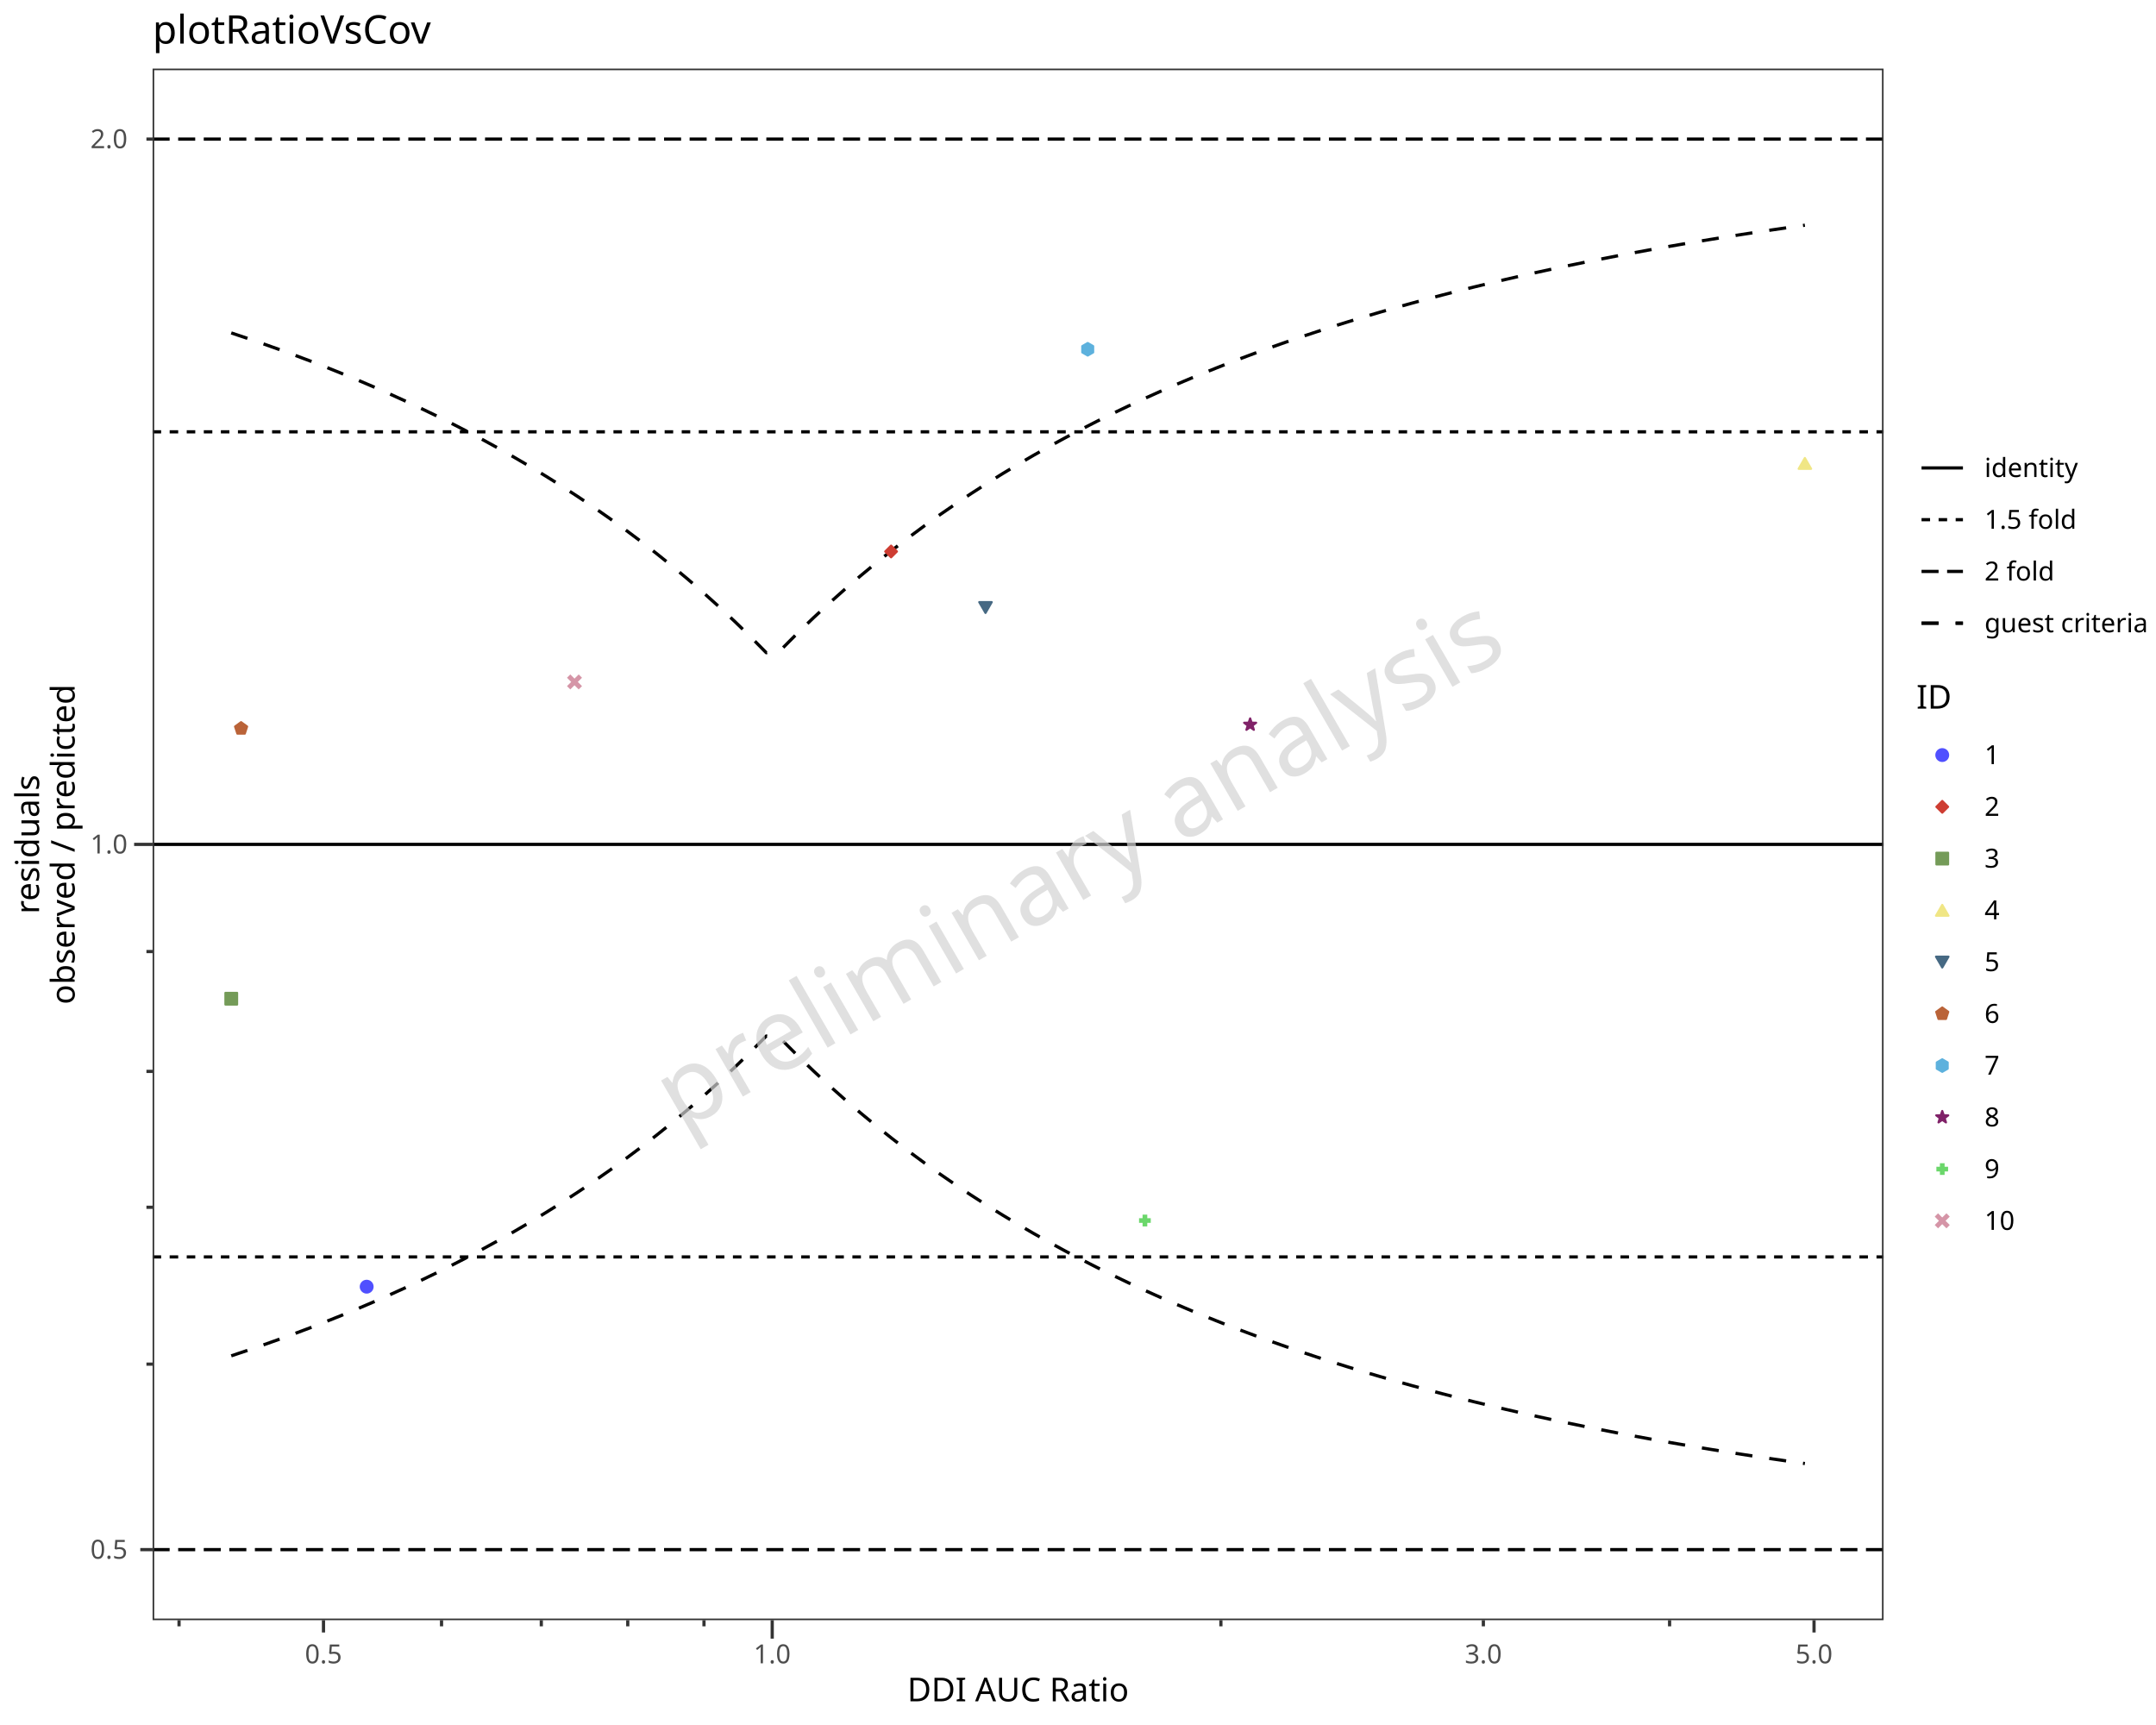
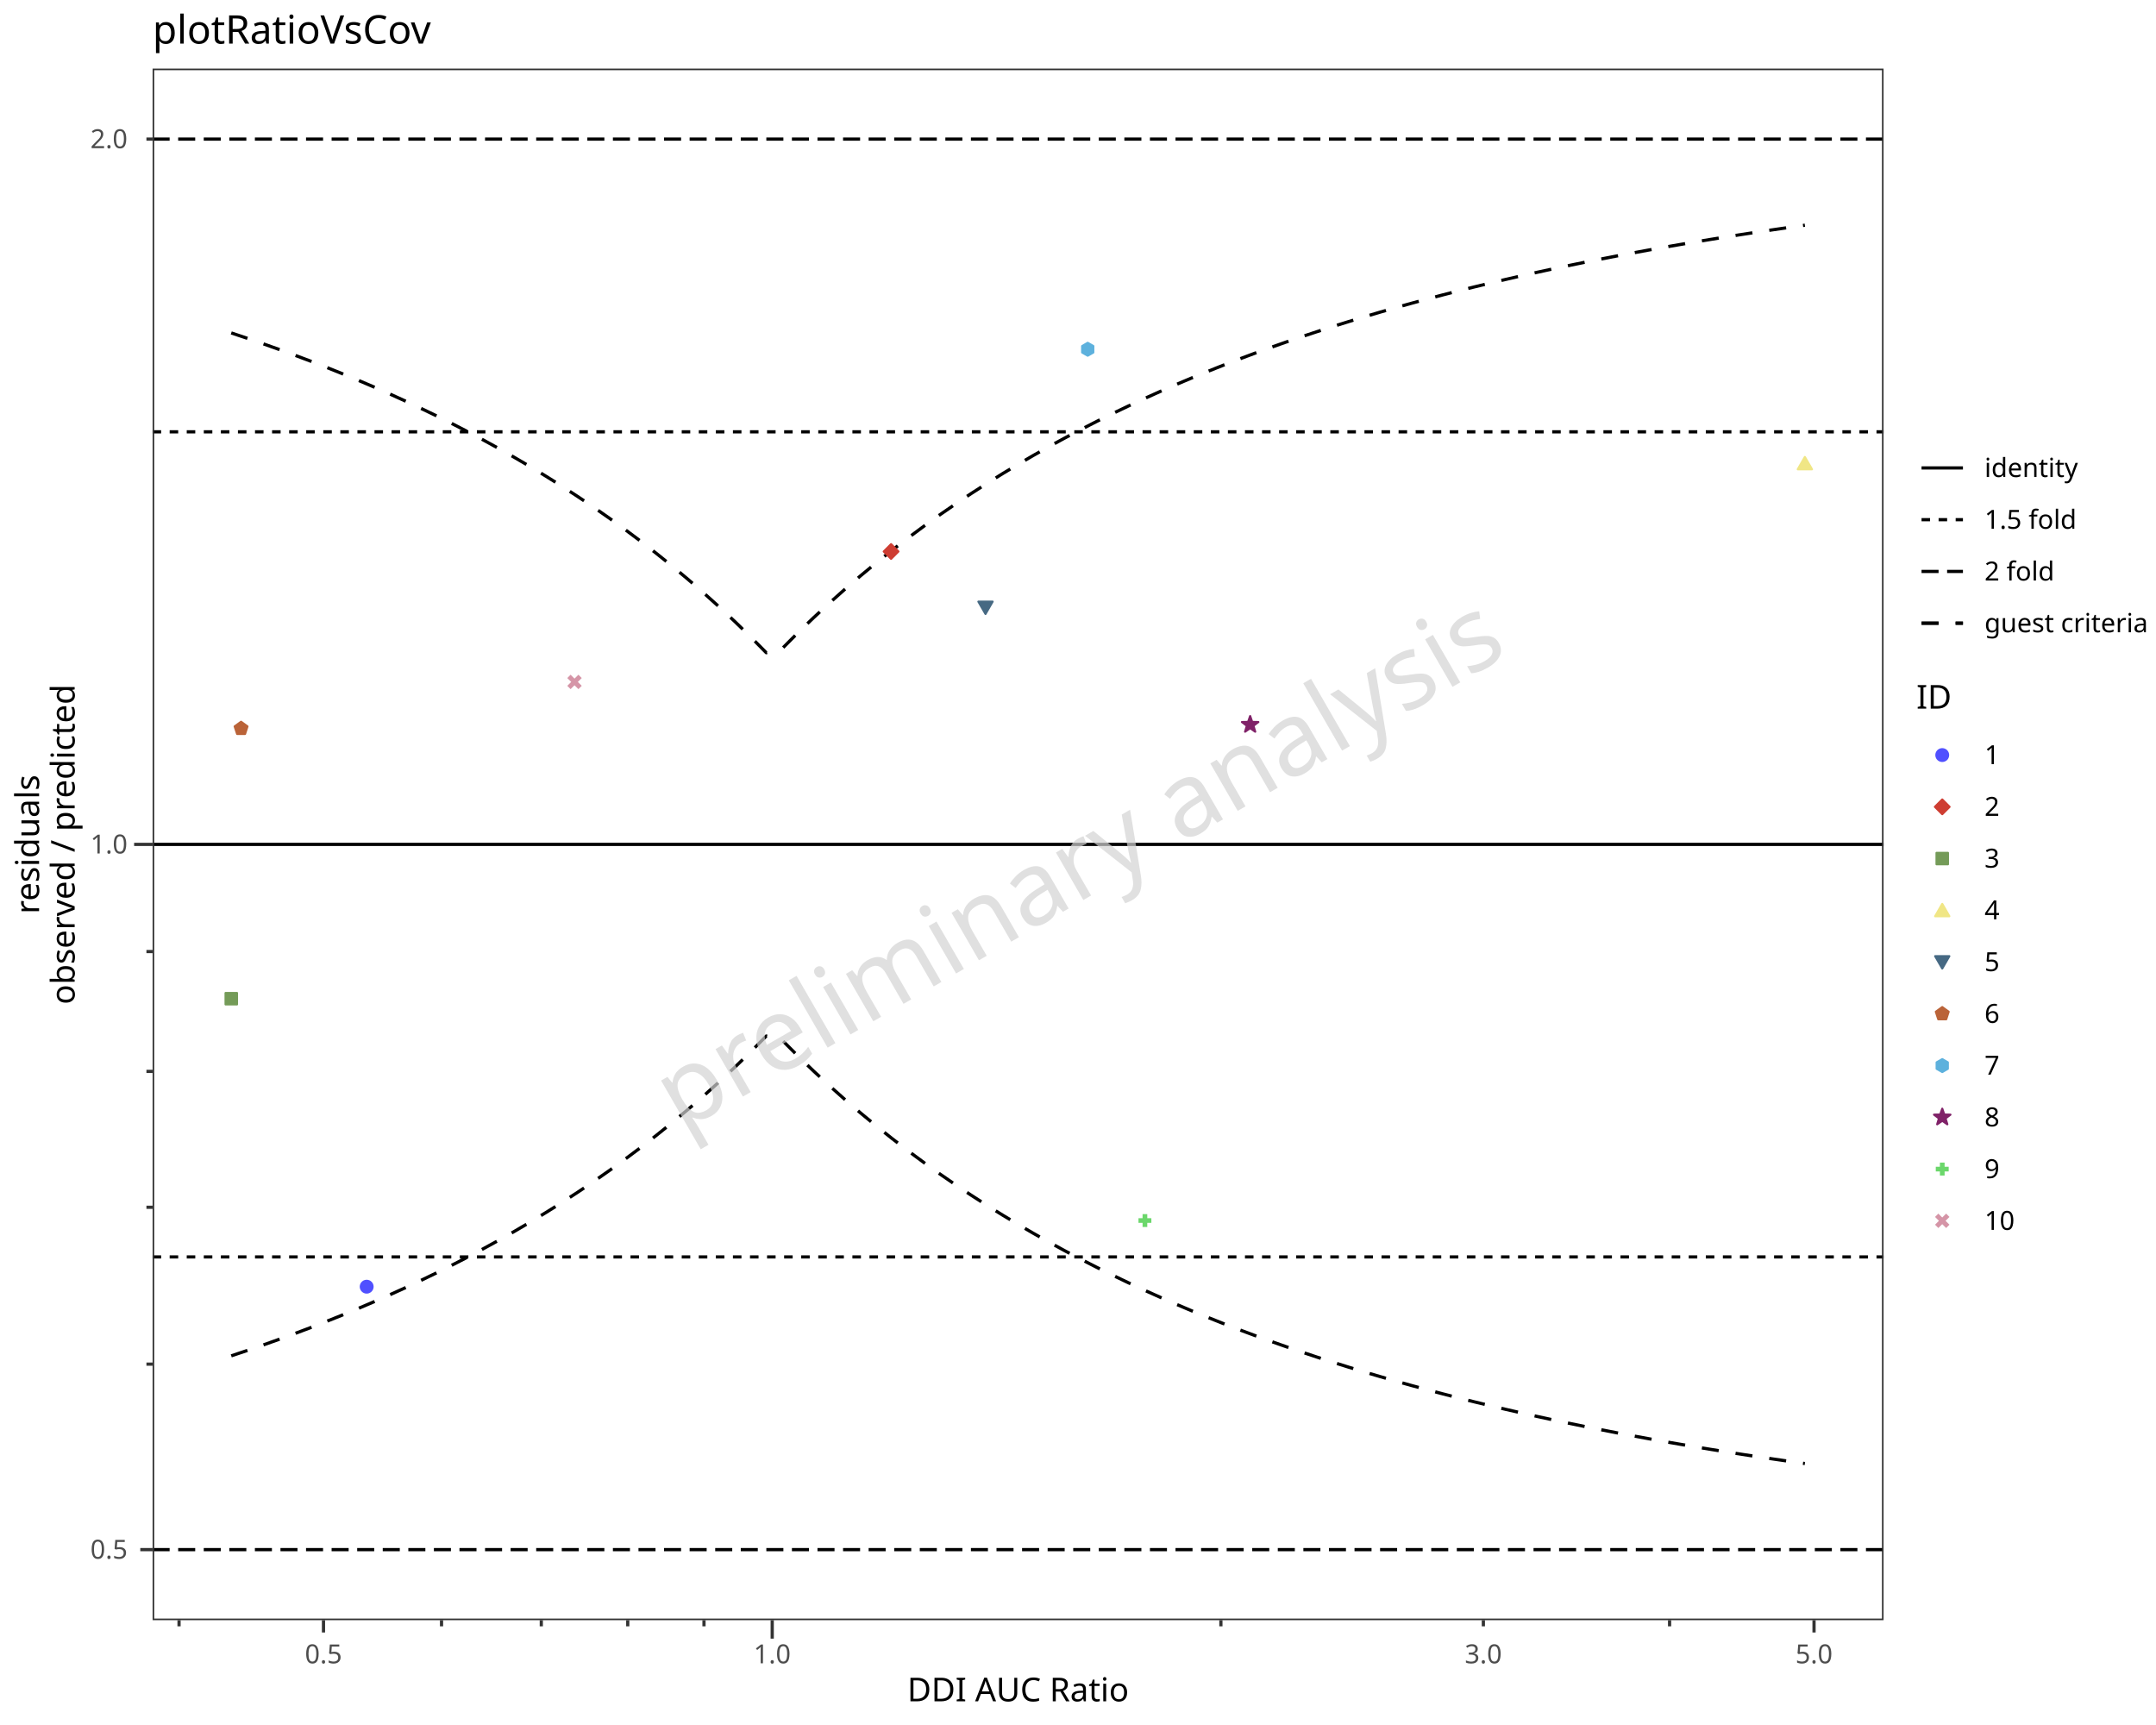
<svg xmlns="http://www.w3.org/2000/svg" class="svglite" data-engine-version="2.0" width="720.00pt" height="576.00pt" viewBox="0 0 720.00 576.00">
  <defs>
    <style type="text/css">
    .svglite line, .svglite polyline, .svglite polygon, .svglite path, .svglite rect, .svglite circle {
      fill: none;
      stroke: #000000;
      stroke-linecap: round;
      stroke-linejoin: round;
      stroke-miterlimit: 10.00;
    }
  </style>
  </defs>
  <rect width="100%" height="100%" style="stroke: none; fill: #FFFFFF;" />
  <defs>
    <clipPath id="cpMC4wMHw3MjAuMDB8MC4wMHw1NzYuMDA=">
      <rect x="0.00" y="0.00" width="720.00" height="576.00" />
    </clipPath>
  </defs>
  <g clip-path="url(#cpMC4wMHw3MjAuMDB8MC4wMHw1NzYuMDA=)">
    <rect x="0.00" y="0.00" width="720.00" height="576.00" style="stroke-width: 1.07; stroke: #FFFFFF; fill: #FFFFFF;" />
  </g>
  <defs>
    <clipPath id="cpNTAuOTZ8NjI5LjAyfDIyLjkwfDU0MC45OQ==">
      <rect x="50.96" y="22.90" width="578.06" height="518.09" />
    </clipPath>
  </defs>
  <g clip-path="url(#cpNTAuOTZ8NjI5LjAyfDIyLjkwfDU0MC45OQ==)">
    <rect x="50.96" y="22.90" width="578.06" height="518.09" style="stroke-width: 1.07; stroke: none; fill: #FFFFFF;" />
    <line x1="50.96" y1="281.95" x2="629.02" y2="281.95" style="stroke-width: 1.07; stroke-linecap: butt;" />
    <line x1="50.96" y1="144.19" x2="629.02" y2="144.19" style="stroke-width: 1.07; stroke-dasharray: 2.85,2.85; stroke-linecap: butt;" />
    <line x1="50.96" y1="419.70" x2="629.02" y2="419.70" style="stroke-width: 1.07; stroke-dasharray: 2.85,2.85; stroke-linecap: butt;" />
    <line x1="50.96" y1="46.45" x2="629.02" y2="46.45" style="stroke-width: 1.07; stroke-dasharray: 5.69,2.85; stroke-linecap: butt;" />
    <line x1="50.96" y1="517.44" x2="629.02" y2="517.44" style="stroke-width: 1.07; stroke-dasharray: 5.69,2.85; stroke-linecap: butt;" />
    <polyline points="77.23,452.73 82.49,450.97 87.74,449.16 93.00,447.29 98.25,445.37 103.51,443.39 108.76,441.34 114.02,439.24 119.27,437.07 124.53,434.83 129.78,432.52 135.04,430.14 140.29,427.68 145.55,425.14 150.80,422.52 156.06,419.82 161.31,417.02 166.57,414.13 171.82,411.15 177.08,408.06 182.33,404.87 187.59,401.57 192.84,398.16 198.10,394.63 203.35,390.96 208.61,387.17 213.86,383.24 219.12,379.17 224.37,374.94 229.63,370.56 234.88,366.01 240.14,361.28 245.39,356.37 250.65,351.26 255.90,345.94 261.16,347.29 266.41,352.55 271.67,357.61 276.92,362.48 282.18,367.16 287.43,371.67 292.69,376.01 297.95,380.20 303.20,384.24 308.46,388.13 313.71,391.89 318.97,395.52 324.22,399.02 329.48,402.41 334.73,405.68 339.99,408.84 345.24,411.90 350.50,414.86 355.75,417.73 361.01,420.50 366.26,423.18 371.52,425.78 376.77,428.30 382.03,430.74 387.28,433.10 392.54,435.39 397.79,437.62 403.05,439.77 408.30,441.86 413.56,443.89 418.81,445.85 424.07,447.76 429.32,449.61 434.58,451.41 439.83,453.16 445.09,454.85 450.34,456.50 455.60,458.10 460.85,459.65 466.11,461.16 471.36,462.63 476.62,464.05 481.87,465.44 487.13,466.79 492.38,468.10 497.64,469.37 502.89,470.61 508.15,471.81 513.40,472.98 518.66,474.12 523.91,475.23 529.17,476.31 534.42,477.36 539.68,478.38 544.93,479.37 550.19,480.33 555.44,481.28 560.70,482.19 565.96,483.08 571.21,483.95 576.47,484.79 581.72,485.62 586.98,486.42 592.23,487.19 597.49,487.95 602.74,488.69 " style="stroke-width: 1.07; stroke-dasharray: 5.69,5.69; stroke-linecap: butt;" />
    <polyline points="77.23,111.17 82.49,112.93 87.74,114.74 93.00,116.61 98.25,118.53 103.51,120.51 108.76,122.55 114.02,124.66 119.27,126.83 124.53,129.07 129.78,131.38 135.04,133.76 140.29,136.22 145.55,138.75 150.80,141.37 156.06,144.08 161.31,146.87 166.57,149.76 171.82,152.75 177.08,155.83 182.33,159.02 187.59,162.32 192.84,165.74 198.10,169.27 203.35,172.93 208.61,176.72 213.86,180.65 219.12,184.73 224.37,188.95 229.63,193.34 234.88,197.89 240.14,202.62 245.39,207.53 250.65,212.64 255.90,217.95 261.16,216.61 266.41,211.34 271.67,206.28 276.92,201.42 282.18,196.73 287.43,192.23 292.69,187.88 297.95,183.69 303.20,179.66 308.46,175.76 313.71,172.00 318.97,168.38 324.22,164.87 329.48,161.49 334.73,158.21 339.99,155.05 345.24,151.99 350.50,149.03 355.75,146.17 361.01,143.40 366.26,140.71 371.52,138.11 376.77,135.60 382.03,133.16 387.28,130.79 392.54,128.50 397.79,126.28 403.05,124.13 408.30,122.04 413.56,120.01 418.81,118.04 424.07,116.13 429.32,114.28 434.58,112.48 439.83,110.74 445.09,109.04 450.34,107.40 455.60,105.80 460.85,104.24 466.11,102.73 471.36,101.27 476.62,99.84 481.87,98.46 487.13,97.11 492.38,95.80 497.64,94.53 502.89,93.29 508.15,92.08 513.40,90.91 518.66,89.77 523.91,88.67 529.17,87.59 534.42,86.54 539.68,85.52 544.93,84.53 550.19,83.56 555.44,82.62 560.70,81.71 565.96,80.81 571.21,79.95 576.47,79.10 581.72,78.28 586.98,77.48 592.23,76.70 597.49,75.94 602.74,75.20 " style="stroke-width: 1.07; stroke-dasharray: 5.69,5.69; stroke-linecap: butt;" />
    <polygon points="124.41,429.64 124.40,429.45 124.37,429.26 124.32,429.07 124.26,428.89 124.18,428.72 124.08,428.55 123.96,428.40 123.83,428.25 123.69,428.13 123.54,428.01 123.37,427.91 123.20,427.83 123.02,427.77 122.83,427.72 122.64,427.69 122.45,427.68 122.26,427.69 122.07,427.72 121.88,427.77 121.70,427.83 121.53,427.91 121.36,428.01 121.21,428.13 121.07,428.25 120.94,428.40 120.82,428.55 120.73,428.72 120.64,428.89 120.58,429.07 120.53,429.26 120.50,429.45 120.49,429.64 120.50,429.83 120.53,430.02 120.58,430.21 120.64,430.39 120.73,430.56 120.82,430.72 120.94,430.88 121.07,431.02 121.21,431.15 121.36,431.26 121.53,431.36 121.70,431.44 121.88,431.51 122.07,431.56 122.26,431.58 122.45,431.59 122.64,431.58 122.83,431.56 123.02,431.51 123.20,431.44 123.37,431.36 123.54,431.26 123.69,431.15 123.83,431.02 123.96,430.88 124.08,430.72 124.18,430.56 124.26,430.39 124.32,430.21 124.37,430.02 124.40,429.83 " style="stroke-width: 0.71; stroke: #5050FF; fill: #5050FF;" />
-     <polygon points="299.53,184.15 297.58,182.19 295.62,184.15 297.58,186.10 " style="stroke-width: 0.71; stroke: #CE3D32; fill: #CE3D32;" />
-     <polygon points="79.18,331.53 75.28,331.53 75.28,335.43 79.18,335.43 " style="stroke-width: 0.71; stroke: #749B58; fill: #749B58;" />
-     <polygon points="602.74,152.93 600.66,156.54 604.82,156.54 " style="stroke-width: 0.71; stroke: #F0E685; fill: #F0E685;" />
-     <polygon points="329.11,204.67 331.19,201.06 327.02,201.06 " style="stroke-width: 0.71; stroke: #466983; fill: #466983;" />
-     <polygon points="80.51,241.14 78.50,242.60 79.27,244.96 81.75,244.96 82.52,242.60 " style="stroke-width: 0.71; stroke: #BA6338; fill: #BA6338;" />
-     <polygon points="363.25,114.53 361.43,115.58 361.43,117.67 363.25,118.72 365.06,117.67 365.06,115.58 " style="stroke-width: 0.71; stroke: #5DB1DD; fill: #5DB1DD;" />
-     <polygon points="417.49,239.88 416.99,241.31 415.48,241.34 416.68,242.25 416.24,243.70 417.49,242.83 418.73,243.70 418.29,242.25 419.49,241.34 417.98,241.31 " style="stroke-width: 0.71; stroke: #802268; fill: #802268;" />
-     <line x1="380.39" y1="407.55" x2="384.30" y2="407.55" style="stroke-width: 1.57; stroke: #6BD76B; stroke-linecap: butt;" />
-     <line x1="382.35" y1="409.51" x2="382.35" y2="405.59" style="stroke-width: 1.57; stroke: #6BD76B; stroke-linecap: butt;" />
-     <line x1="189.90" y1="229.66" x2="193.81" y2="225.75" style="stroke-width: 1.57; stroke: #D595A7; stroke-linecap: butt;" />
-     <line x1="189.90" y1="225.75" x2="193.81" y2="229.66" style="stroke-width: 1.57; stroke: #D595A7; stroke-linecap: butt;" />
+     <polygon points="300.02,184.15 297.58,181.70 295.13,184.15 297.58,186.60 " style="stroke-width: 0.71; stroke: #CE3D32; fill: #CE3D32;" />
+     <polygon points="79.14,331.57 75.33,331.57 75.33,335.38 79.14,335.38 " style="stroke-width: 0.71; stroke: #749B58; fill: #749B58;" />
+     <polygon points="602.74,152.60 600.37,156.70 605.11,156.70 " style="stroke-width: 0.71; stroke: #F0E685; fill: #F0E685;" />
+     <polygon points="329.11,205.00 331.48,200.89 326.74,200.89 " style="stroke-width: 0.71; stroke: #466983; fill: #466983;" />
+     <polygon points="80.51,241.01 78.37,242.56 79.19,245.07 81.83,245.07 82.64,242.56 " style="stroke-width: 0.71; stroke: #BA6338; fill: #BA6338;" />
+     <polygon points="363.25,114.47 361.39,115.55 361.39,117.70 363.25,118.77 365.11,117.70 365.11,115.55 " style="stroke-width: 0.71; stroke: #5DB1DD; fill: #5DB1DD;" />
+     <polygon points="417.49,239.11 416.81,241.06 414.75,241.10 416.39,242.34 415.80,244.32 417.49,243.14 419.18,244.32 418.58,242.34 420.22,241.10 418.16,241.06 " style="stroke-width: 0.71; stroke: #802268; fill: #802268;" />
+     <line x1="380.20" y1="407.55" x2="384.50" y2="407.55" style="stroke-width: 1.57; stroke: #6BD76B; stroke-linecap: butt;" />
+     <line x1="382.35" y1="409.70" x2="382.35" y2="405.40" style="stroke-width: 1.57; stroke: #6BD76B; stroke-linecap: butt;" />
+     <line x1="190.00" y1="229.56" x2="193.72" y2="225.85" style="stroke-width: 1.57; stroke: #D595A7; stroke-linecap: butt;" />
+     <line x1="190.00" y1="225.85" x2="193.72" y2="229.56" style="stroke-width: 1.57; stroke: #D595A7; stroke-linecap: butt;" />
    <rect x="50.96" y="22.90" width="578.06" height="518.09" style="stroke-width: 1.07; stroke: #333333;" />
  </g>
  <g clip-path="url(#cpMC4wMHw3MjAuMDB8MC4wMHw1NzYuMDA=)">
    <text x="42.60" y="520.47" text-anchor="end" style="font-size: 8.80px; fill: #4D4D4D; font-family: sans;" textLength="12.23px" lengthAdjust="spacingAndGlyphs">0.5</text>
    <text x="42.60" y="284.98" text-anchor="end" style="font-size: 8.80px; fill: #4D4D4D; font-family: sans;" textLength="12.23px" lengthAdjust="spacingAndGlyphs">1.0</text>
    <text x="42.60" y="49.48" text-anchor="end" style="font-size: 8.80px; fill: #4D4D4D; font-family: sans;" textLength="12.23px" lengthAdjust="spacingAndGlyphs">2.0</text>
    <polyline points="44.79,281.95 50.96,281.95 " style="stroke-width: 1.07; stroke: #333333; stroke-linecap: butt;" />
    <polyline points="46.85,517.44 50.96,517.44 " style="stroke-width: 1.07; stroke: #333333; stroke-linecap: butt;" />
    <polyline points="48.90,455.50 50.96,455.50 " style="stroke-width: 1.07; stroke: #333333; stroke-linecap: butt;" />
    <polyline points="48.90,403.13 50.96,403.13 " style="stroke-width: 1.07; stroke: #333333; stroke-linecap: butt;" />
    <polyline points="48.90,357.76 50.96,357.76 " style="stroke-width: 1.07; stroke: #333333; stroke-linecap: butt;" />
    <polyline points="48.90,317.74 50.96,317.74 " style="stroke-width: 1.07; stroke: #333333; stroke-linecap: butt;" />
    <polyline points="48.90,46.45 50.96,46.45 " style="stroke-width: 1.07; stroke: #333333; stroke-linecap: butt;" />
    <polyline points="257.88,547.16 257.88,540.99 " style="stroke-width: 1.07; stroke: #333333; stroke-linecap: butt;" />
    <polyline points="108.03,545.10 108.03,540.99 " style="stroke-width: 1.07; stroke: #333333; stroke-linecap: butt;" />
    <polyline points="605.80,545.10 605.80,540.99 " style="stroke-width: 1.07; stroke: #333333; stroke-linecap: butt;" />
    <polyline points="59.79,543.05 59.79,540.99 " style="stroke-width: 1.07; stroke: #333333; stroke-linecap: butt;" />
    <polyline points="147.45,543.05 147.45,540.99 " style="stroke-width: 1.07; stroke: #333333; stroke-linecap: butt;" />
    <polyline points="180.77,543.05 180.77,540.99 " style="stroke-width: 1.07; stroke: #333333; stroke-linecap: butt;" />
    <polyline points="209.64,543.05 209.64,540.99 " style="stroke-width: 1.07; stroke: #333333; stroke-linecap: butt;" />
    <polyline points="235.10,543.05 235.10,540.99 " style="stroke-width: 1.07; stroke: #333333; stroke-linecap: butt;" />
    <polyline points="407.72,543.05 407.72,540.99 " style="stroke-width: 1.07; stroke: #333333; stroke-linecap: butt;" />
    <polyline points="495.37,543.05 495.37,540.99 " style="stroke-width: 1.07; stroke: #333333; stroke-linecap: butt;" />
    <polyline points="557.56,543.05 557.56,540.99 " style="stroke-width: 1.07; stroke: #333333; stroke-linecap: butt;" />
    <text x="108.03" y="555.40" text-anchor="middle" style="font-size: 8.80px; fill: #4D4D4D; font-family: sans;" textLength="12.23px" lengthAdjust="spacingAndGlyphs">0.5</text>
    <text x="257.88" y="555.40" text-anchor="middle" style="font-size: 8.80px; fill: #4D4D4D; font-family: sans;" textLength="12.23px" lengthAdjust="spacingAndGlyphs">1.0</text>
    <text x="495.37" y="555.40" text-anchor="middle" style="font-size: 8.80px; fill: #4D4D4D; font-family: sans;" textLength="12.23px" lengthAdjust="spacingAndGlyphs">3.0</text>
    <text x="605.80" y="555.40" text-anchor="middle" style="font-size: 8.80px; fill: #4D4D4D; font-family: sans;" textLength="12.23px" lengthAdjust="spacingAndGlyphs">5.0</text>
    <text x="339.99" y="568.10" text-anchor="middle" style="font-size: 11.00px; font-family: sans;" textLength="73.97px" lengthAdjust="spacingAndGlyphs">DDI AUC Ratio</text>
    <text transform="translate(13.05,281.95) rotate(-90)" text-anchor="middle" style="font-size: 11.00px; font-family: sans;" textLength="44.03px" lengthAdjust="spacingAndGlyphs">residuals</text>
    <text transform="translate(24.93,281.95) rotate(-90)" text-anchor="middle" style="font-size: 11.00px; font-family: sans;" textLength="99.69px" lengthAdjust="spacingAndGlyphs">observed / predicted</text>
    <rect x="639.98" y="147.61" width="74.55" height="69.12" style="stroke-width: 1.07; stroke: none; fill: #FFFFFF;" />
    <rect x="639.98" y="147.61" width="17.28" height="17.28" style="stroke-width: 1.07; stroke: none; fill: #FFFFFF;" />
    <line x1="641.70" y1="156.25" x2="655.53" y2="156.25" style="stroke-width: 1.07; stroke-linecap: butt;" />
    <rect x="639.98" y="164.89" width="17.28" height="17.28" style="stroke-width: 1.07; stroke: none; fill: #FFFFFF;" />
    <line x1="641.70" y1="173.53" x2="655.53" y2="173.53" style="stroke-width: 1.07; stroke-dasharray: 2.85,2.85; stroke-linecap: butt;" />
    <rect x="639.98" y="182.17" width="17.28" height="17.28" style="stroke-width: 1.07; stroke: none; fill: #FFFFFF;" />
    <line x1="641.70" y1="190.81" x2="655.53" y2="190.81" style="stroke-width: 1.07; stroke-dasharray: 5.69,2.85; stroke-linecap: butt;" />
    <rect x="639.98" y="199.45" width="17.28" height="17.28" style="stroke-width: 1.07; stroke: none; fill: #FFFFFF;" />
    <line x1="641.70" y1="208.09" x2="655.53" y2="208.09" style="stroke-width: 1.07; stroke-dasharray: 5.69,5.69; stroke-linecap: butt;" />
    <line x1="641.70" y1="208.09" x2="655.53" y2="208.09" style="stroke-width: 1.07; stroke-dasharray: 5.69,5.69; stroke-linecap: butt;" />
    <text x="662.73" y="159.28" style="font-size: 8.80px; font-family: sans;" textLength="27.88px" lengthAdjust="spacingAndGlyphs">identity</text>
    <text x="662.73" y="176.56" style="font-size: 8.80px; font-family: sans;" textLength="28.87px" lengthAdjust="spacingAndGlyphs">1.5 fold</text>
    <text x="662.73" y="193.84" style="font-size: 8.80px; font-family: sans;" textLength="21.53px" lengthAdjust="spacingAndGlyphs">2 fold</text>
    <text x="662.73" y="211.12" style="font-size: 8.80px; font-family: sans;" textLength="50.38px" lengthAdjust="spacingAndGlyphs">guest criteria</text>
    <rect x="639.98" y="227.69" width="32.77" height="188.60" style="stroke-width: 1.07; stroke: none; fill: #FFFFFF;" />
    <text x="639.98" y="236.63" style="font-size: 11.00px; font-family: sans;" textLength="11.00px" lengthAdjust="spacingAndGlyphs">ID</text>
    <rect x="639.98" y="243.49" width="17.28" height="17.28" style="stroke-width: 1.07; stroke: none; fill: #FFFFFF;" />
    <polygon points="650.57,252.13 650.56,251.93 650.53,251.74 650.49,251.56 650.42,251.38 650.34,251.20 650.24,251.04 650.13,250.89 650.00,250.74 649.86,250.61 649.70,250.50 649.54,250.40 649.36,250.32 649.18,250.25 649.00,250.21 648.81,250.18 648.62,250.17 648.42,250.18 648.23,250.21 648.05,250.25 647.87,250.32 647.69,250.40 647.53,250.50 647.37,250.61 647.23,250.74 647.10,250.89 646.99,251.04 646.89,251.20 646.81,251.38 646.74,251.56 646.70,251.74 646.67,251.93 646.66,252.13 646.67,252.32 646.70,252.51 646.74,252.69 646.81,252.87 646.89,253.05 646.99,253.21 647.10,253.37 647.23,253.51 647.37,253.64 647.53,253.75 647.69,253.85 647.87,253.93 648.05,254.00 648.23,254.04 648.42,254.07 648.62,254.08 648.81,254.07 649.00,254.04 649.18,254.00 649.36,253.93 649.54,253.85 649.70,253.75 649.86,253.64 650.00,253.51 650.13,253.37 650.24,253.21 650.34,253.05 650.42,252.87 650.49,252.69 650.53,252.51 650.56,252.32 " style="stroke-width: 0.71; stroke: #5050FF; fill: #5050FF;" />
    <rect x="639.98" y="260.77" width="17.28" height="17.28" style="stroke-width: 1.07; stroke: none; fill: #FFFFFF;" />
-     <polygon points="650.57,269.41 648.62,267.45 646.66,269.41 648.62,271.36 " style="stroke-width: 0.71; stroke: #CE3D32; fill: #CE3D32;" />
+     <polygon points="651.06,269.41 648.62,266.96 646.17,269.41 648.62,271.86 " style="stroke-width: 0.71; stroke: #CE3D32; fill: #CE3D32;" />
    <rect x="639.98" y="278.05" width="17.28" height="17.28" style="stroke-width: 1.07; stroke: none; fill: #FFFFFF;" />
-     <polygon points="650.57,284.74 646.67,284.74 646.67,288.64 650.57,288.64 " style="stroke-width: 0.71; stroke: #749B58; fill: #749B58;" />
+     <polygon points="650.52,284.78 646.71,284.78 646.71,288.59 650.52,288.59 " style="stroke-width: 0.71; stroke: #749B58; fill: #749B58;" />
    <rect x="639.98" y="295.33" width="17.28" height="17.28" style="stroke-width: 1.07; stroke: none; fill: #FFFFFF;" />
-     <polygon points="648.62,302.16 646.53,305.77 650.70,305.77 " style="stroke-width: 0.71; stroke: #F0E685; fill: #F0E685;" />
+     <polygon points="648.62,301.83 646.25,305.94 650.98,305.94 " style="stroke-width: 0.71; stroke: #F0E685; fill: #F0E685;" />
    <rect x="639.98" y="312.61" width="17.28" height="17.28" style="stroke-width: 1.07; stroke: none; fill: #FFFFFF;" />
-     <polygon points="648.62,323.05 650.70,319.44 646.53,319.44 " style="stroke-width: 0.71; stroke: #466983; fill: #466983;" />
+     <polygon points="648.62,323.38 650.98,319.28 646.25,319.28 " style="stroke-width: 0.71; stroke: #466983; fill: #466983;" />
    <rect x="639.98" y="329.89" width="17.28" height="17.28" style="stroke-width: 1.07; stroke: none; fill: #FFFFFF;" />
-     <polygon points="648.62,336.41 646.61,337.87 647.37,340.23 649.86,340.23 650.62,337.87 " style="stroke-width: 0.71; stroke: #BA6338; fill: #BA6338;" />
+     <polygon points="648.62,336.28 646.48,337.83 647.29,340.34 649.94,340.34 650.75,337.83 " style="stroke-width: 0.71; stroke: #BA6338; fill: #BA6338;" />
    <rect x="639.98" y="347.17" width="17.28" height="17.28" style="stroke-width: 1.07; stroke: none; fill: #FFFFFF;" />
-     <polygon points="648.62,353.71 646.80,354.76 646.80,356.85 648.62,357.90 650.43,356.85 650.43,354.76 " style="stroke-width: 0.71; stroke: #5DB1DD; fill: #5DB1DD;" />
+     <polygon points="648.62,353.66 646.75,354.73 646.75,356.88 648.62,357.96 650.48,356.88 650.48,354.73 " style="stroke-width: 0.71; stroke: #5DB1DD; fill: #5DB1DD;" />
    <rect x="639.98" y="364.45" width="17.28" height="17.28" style="stroke-width: 1.07; stroke: none; fill: #FFFFFF;" />
-     <polygon points="648.62,370.97 648.12,372.40 646.61,372.43 647.81,373.35 647.37,374.79 648.62,373.93 649.86,374.79 649.42,373.35 650.62,372.43 649.11,372.40 " style="stroke-width: 0.71; stroke: #802268; fill: #802268;" />
+     <polygon points="648.62,370.21 647.94,372.16 645.88,372.20 647.52,373.44 646.93,375.41 648.62,374.24 650.31,375.41 649.71,373.44 651.35,372.20 649.29,372.16 " style="stroke-width: 0.71; stroke: #802268; fill: #802268;" />
    <rect x="639.98" y="381.73" width="17.28" height="17.28" style="stroke-width: 1.07; stroke: none; fill: #FFFFFF;" />
-     <line x1="646.66" y1="390.37" x2="650.57" y2="390.37" style="stroke-width: 1.57; stroke: #6BD76B; stroke-linecap: butt;" />
-     <line x1="648.62" y1="392.32" x2="648.62" y2="388.41" style="stroke-width: 1.57; stroke: #6BD76B; stroke-linecap: butt;" />
+     <line x1="646.46" y1="390.37" x2="650.77" y2="390.37" style="stroke-width: 1.57; stroke: #6BD76B; stroke-linecap: butt;" />
+     <line x1="648.62" y1="392.52" x2="648.62" y2="388.21" style="stroke-width: 1.57; stroke: #6BD76B; stroke-linecap: butt;" />
    <rect x="639.98" y="399.01" width="17.28" height="17.28" style="stroke-width: 1.07; stroke: none; fill: #FFFFFF;" />
-     <line x1="646.66" y1="409.60" x2="650.57" y2="405.69" style="stroke-width: 1.57; stroke: #D595A7; stroke-linecap: butt;" />
-     <line x1="646.66" y1="405.69" x2="650.57" y2="409.60" style="stroke-width: 1.57; stroke: #D595A7; stroke-linecap: butt;" />
+     <line x1="646.76" y1="409.50" x2="650.47" y2="405.79" style="stroke-width: 1.57; stroke: #D595A7; stroke-linecap: butt;" />
+     <line x1="646.76" y1="405.79" x2="650.47" y2="409.50" style="stroke-width: 1.57; stroke: #D595A7; stroke-linecap: butt;" />
    <text x="662.73" y="255.15" style="font-size: 8.80px; font-family: sans;" textLength="4.89px" lengthAdjust="spacingAndGlyphs">1</text>
    <text x="662.73" y="272.43" style="font-size: 8.80px; font-family: sans;" textLength="4.89px" lengthAdjust="spacingAndGlyphs">2</text>
    <text x="662.73" y="289.71" style="font-size: 8.80px; font-family: sans;" textLength="4.89px" lengthAdjust="spacingAndGlyphs">3</text>
    <text x="662.73" y="306.99" style="font-size: 8.80px; font-family: sans;" textLength="4.89px" lengthAdjust="spacingAndGlyphs">4</text>
    <text x="662.73" y="324.27" style="font-size: 8.80px; font-family: sans;" textLength="4.89px" lengthAdjust="spacingAndGlyphs">5</text>
    <text x="662.73" y="341.55" style="font-size: 8.80px; font-family: sans;" textLength="4.89px" lengthAdjust="spacingAndGlyphs">6</text>
    <text x="662.73" y="358.83" style="font-size: 8.80px; font-family: sans;" textLength="4.89px" lengthAdjust="spacingAndGlyphs">7</text>
    <text x="662.73" y="376.11" style="font-size: 8.80px; font-family: sans;" textLength="4.89px" lengthAdjust="spacingAndGlyphs">8</text>
    <text x="662.73" y="393.39" style="font-size: 8.80px; font-family: sans;" textLength="4.89px" lengthAdjust="spacingAndGlyphs">9</text>
    <text x="662.73" y="410.67" style="font-size: 8.80px; font-family: sans;" textLength="9.79px" lengthAdjust="spacingAndGlyphs">10</text>
    <text x="50.96" y="14.56" style="font-size: 13.20px; font-family: sans;" textLength="90.99px" lengthAdjust="spacingAndGlyphs">plotRatioVsCov</text>
    <text transform="translate(365.87,298.17) rotate(-30)" text-anchor="middle" style="font-size: 34.14px; fill: #D3D3D3; fill-opacity: 0.70; font-family: sans;" textLength="299.85px" lengthAdjust="spacingAndGlyphs">preliminary analysis</text>
  </g>
</svg>
